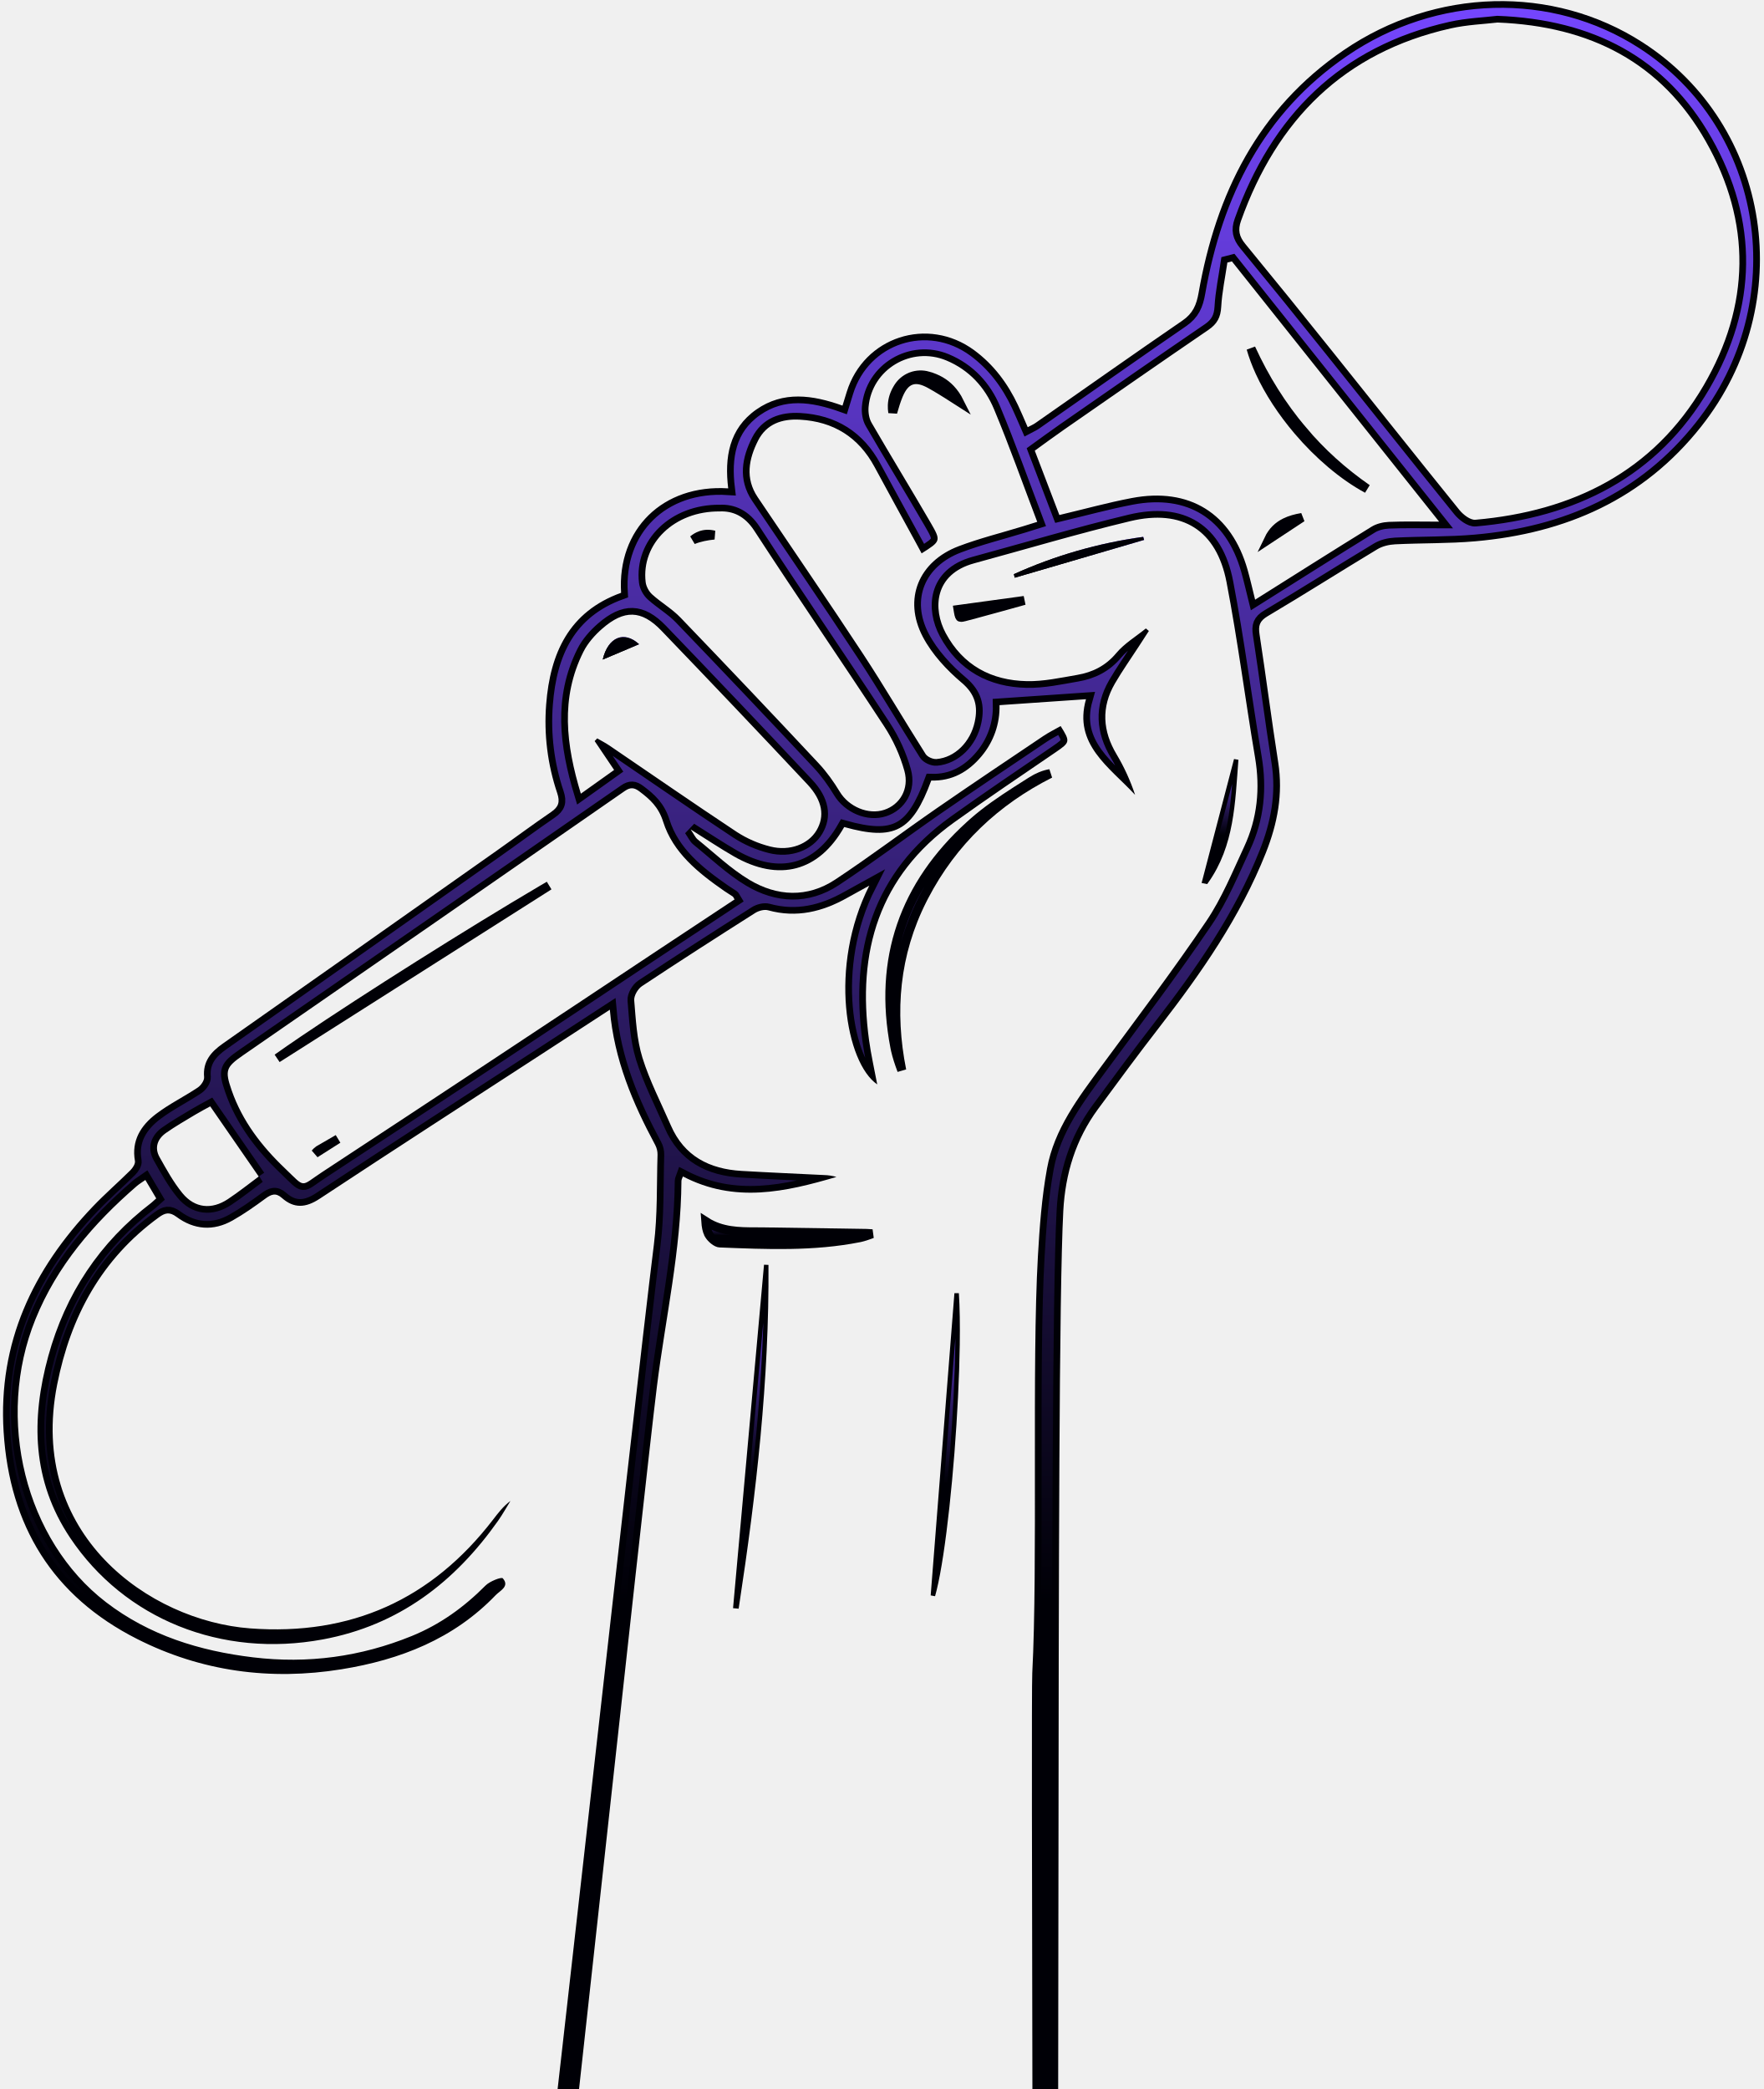
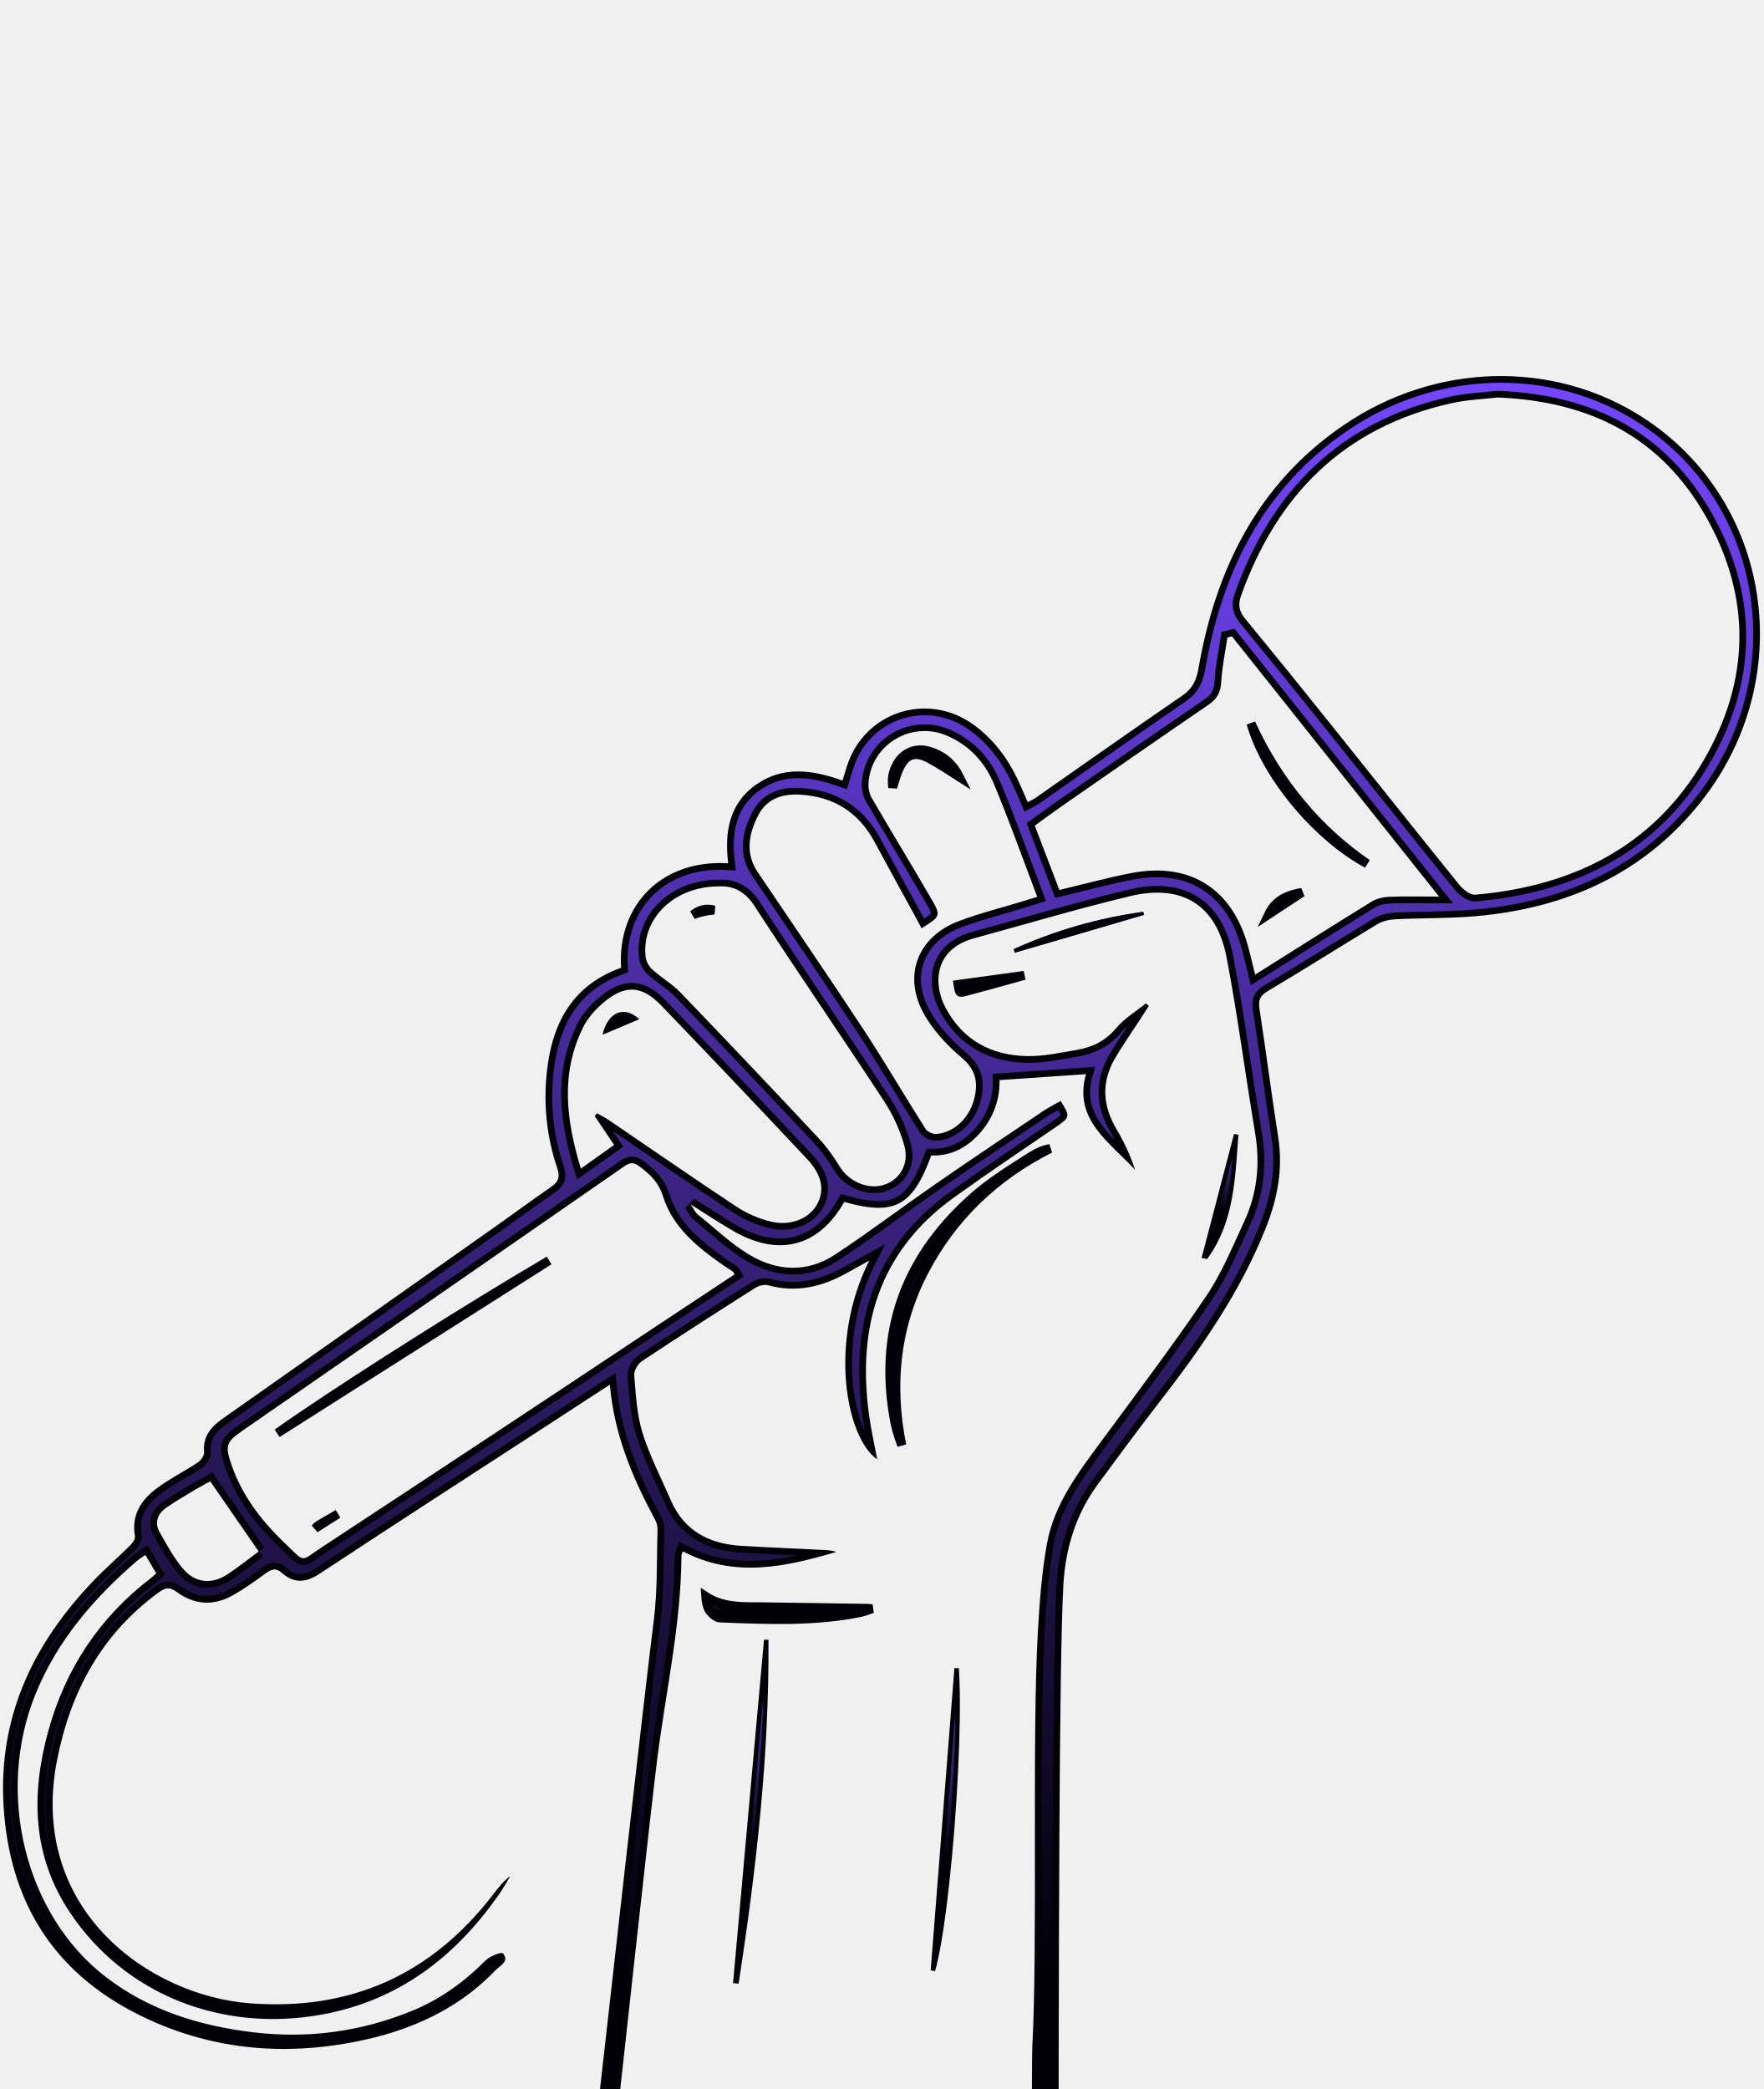
- <svg xmlns="http://www.w3.org/2000/svg" width="395" height="468" viewBox="0 0 395 468" fill="none">
+ <svg xmlns="http://www.w3.org/2000/svg" width="395" height="468" viewBox="0 0 395 300" fill="none">
  <mask id="path-1-inside-1_356_66" fill="white">
    <path d="M35.001 268.476L32.562 264.351C31.814 264.88 31.191 265.25 30.643 265.717C20.987 274.081 12.793 283.576 7.942 295.56C-1.085 317.844 5.668 345.056 23.744 358.934C33.44 366.383 44.716 369.854 56.708 371.296C68.948 372.769 80.782 371.18 92.21 366.53C98.599 363.932 103.962 360.05 108.774 355.205C109.727 354.244 112.329 353.241 112.638 353.591C114.229 355.4 112.021 356.344 111.058 357.347C101.638 367.173 89.639 371.849 76.505 373.968C60.551 376.542 45.121 374.471 30.709 367.176C11.773 357.59 2.137 341.802 0.811 320.775C-0.449 300.785 7.323 284.403 20.821 270.268C23.505 267.457 26.455 264.9 29.215 262.159C29.74 261.637 30.337 260.723 30.231 260.109C29.411 255.505 31.561 252.145 34.917 249.581C37.843 247.346 41.216 245.699 44.293 243.646C45.002 243.173 45.789 242.062 45.725 241.318C45.406 237.792 47.246 235.667 49.895 233.806C70.332 219.443 90.754 205.059 111.162 190.655C115.275 187.755 119.315 184.746 123.469 181.906C125.138 180.764 125.495 179.671 124.829 177.684C122.669 171.285 121.828 164.517 122.356 157.786C123.244 146.323 127.448 137.023 139.14 132.804C138.256 118.564 148.459 108.469 163.135 109.409C162.293 102.488 163.304 96.032 169.425 91.751C175.446 87.538 182.036 88.472 188.739 90.871C189.093 89.721 189.387 88.761 189.685 87.802C193.513 75.472 207.827 70.786 218.26 78.468C222.643 81.696 225.782 85.933 228.079 90.813C228.802 92.349 229.45 93.917 230.234 95.706C230.866 95.367 231.441 95.129 231.938 94.783C242.921 87.117 253.856 79.387 264.901 71.813C267.23 70.216 268.039 68.312 268.515 65.595C272.406 43.41 281.78 24.38 300.991 11.257C321.512 -2.764 347.918 -3.435 367.985 9.49C396.913 28.122 402.983 67.916 381.085 95.586C368.197 111.871 350.796 119.48 330.512 121.263C324.552 121.787 318.537 121.646 312.554 121.943C311.199 122.01 309.703 122.358 308.559 123.049C300.341 127.999 292.245 133.152 283.994 138.044C282.155 139.132 281.875 140.195 282.17 142.117C283.634 151.666 284.856 161.253 286.351 170.798C287.458 177.875 286.188 184.507 283.58 191.073C277.878 205.42 269.189 217.918 259.803 230.029C255.096 236.1 250.535 242.286 245.981 248.473C240.995 255.249 238.647 262.953 238.205 271.282C236.289 307.424 237.949 531.119 236.035 567.26C236.016 567.62 235.94 567.978 235.777 569.173C232.624 565.805 231.15 562.496 231.337 558.496C231.61 552.628 230.946 380.671 231.254 374.805C232.51 350.868 231.147 305.466 232.51 281.535C232.884 274.928 233.374 268.277 234.557 261.781C236.16 252.973 241.525 245.935 246.725 238.881C254.657 228.122 262.724 217.445 270.214 206.384C273.691 201.251 276.083 195.362 278.718 189.7C281.677 183.341 282.332 176.663 281.162 169.711C278.958 156.638 277.277 143.469 274.779 130.455C272.535 118.769 264.881 113.962 253.205 116.756C241.474 119.564 229.897 123.026 218.258 126.193C209.252 128.645 208.951 136.421 211.87 141.848C215.753 149.068 222.091 152.435 230.044 152.598C233.794 152.675 237.587 151.84 241.323 151.197C244.751 150.606 247.671 149.168 250.048 146.334C251.869 144.157 254.455 142.616 256.702 140.792L257.372 141.356C256.634 142.496 255.896 143.635 255.158 144.774C253.354 147.557 251.43 150.271 249.768 153.135C246.675 158.467 247.003 163.747 250.159 169.02C251.859 171.879 253.243 174.914 254.286 178.07C248.516 171.839 240.407 166.779 243.291 156.644L223.919 157.977C224.021 162.139 222.599 166.195 219.919 169.389C216.967 172.929 213.29 175.012 208.625 174.864C204.42 186.278 200.378 188.414 189.126 185.28C183.456 195.271 174.524 197.665 164.362 191.832C161.322 190.086 158.407 188.127 154.72 185.817C155.517 186.977 155.787 187.645 156.278 188.041C160.1 191.124 163.7 194.595 167.878 197.105C174.083 200.83 180.851 201.173 187.073 197.067C194.823 191.95 202.239 186.333 209.884 181.05C217.77 175.594 225.743 170.264 233.699 164.909C234.946 164.069 236.317 163.401 237.611 162.66C239.811 166.152 239.72 166.325 236.529 168.504C228.926 173.697 221.275 178.839 213.795 184.209C196.883 196.35 191.982 213.262 194.692 233.042C195.138 236.305 195.881 239.527 196.518 242.938C189.497 238.124 185.549 216.577 194.742 198.409C192.862 199.447 191.357 200.263 189.867 201.104C184.285 204.261 178.459 205.698 172.059 203.931C171.209 203.697 169.967 204.036 169.181 204.535C160.68 209.93 152.203 215.365 143.814 220.931C142.899 221.54 141.994 223.084 142.081 224.112C142.444 228.426 142.655 232.871 143.922 236.959C145.543 242.174 148.105 247.091 150.291 252.124C153.282 259.021 158.935 261.897 166.12 262.319C172.29 262.681 178.468 262.94 184.64 263.248C185.569 263.273 186.49 263.415 187.383 263.67C175.971 267.031 164.572 269.601 152.997 263.56C152.872 263.925 152.663 264.236 152.661 264.554C152.563 280.074 149.094 295.199 147.177 310.505C144.415 332.588 123.706 524.39 120.979 546.478C120.335 551.687 118.735 556.39 114.538 560.204C114.663 558.03 114.663 555.839 114.949 553.683C119.509 518.647 142.073 313.9 146.483 278.845C147.318 272.201 147.095 265.423 147.304 258.706C147.319 257.947 147.141 257.198 146.788 256.526C141.737 247.132 137.588 237.433 136.621 226.204C131.425 229.588 126.595 232.739 121.76 235.883C105.037 246.755 88.269 257.562 71.622 268.552C68.513 270.603 65.869 270.786 63.146 268.375C61.746 267.134 60.743 267.577 59.44 268.538C57.079 270.276 54.66 271.982 52.107 273.424C47.798 275.861 43.449 275.518 39.518 272.602C37.934 271.426 36.96 271.733 35.589 272.726C22.765 282.064 15.833 294.913 12.808 310.177C6.161 343.718 33.398 363.104 56.031 364.808C78.638 366.504 96.712 358.319 110.454 340.449C111.599 338.959 112.73 337.459 114.35 336.26C113.437 337.733 112.598 339.258 111.601 340.672C101.878 354.464 89.33 364.12 72.337 367.276C49.652 371.497 27.897 362.744 15.693 344.493C7.173 331.751 6.923 317.965 10.816 303.809C14.65 289.862 22.292 278.329 33.875 269.484C34.232 269.19 34.559 268.866 35.001 268.476ZM335.479 5.047C332.532 5.402 328.693 5.535 325.009 6.362C301.069 11.74 286.089 26.875 278.017 49.485C277.276 51.559 277.625 52.997 278.968 54.633C285.533 62.62 292.041 70.651 298.491 78.728C307.984 90.564 317.404 102.459 326.948 114.255C327.796 115.302 329.395 116.543 330.533 116.442C352.346 114.523 370.383 105.65 381.646 86.356C392.08 68.477 392.442 49.838 382.145 31.687C372.179 14.108 356.367 5.871 335.479 5.047ZM164.559 201.5C164.336 201.138 164.277 200.935 164.142 200.844C163.519 200.413 162.86 200.032 162.238 199.602C156.393 195.541 150.748 191.035 148.558 184.093C147.521 180.803 145.625 179.091 143.222 177.288C142.071 176.426 141.238 176.327 139.966 177.209C111.485 196.973 82.982 216.71 54.459 236.418C50.61 239.085 50.355 239.809 51.889 244.24C54.27 251.118 58.603 256.748 63.803 261.708C68.576 266.262 67.147 265.877 72.148 262.593C97.316 246.068 122.435 229.465 147.503 212.787L164.559 201.5ZM275.973 58.554L274.962 58.815C274.476 62.13 273.768 65.433 273.582 68.765C273.458 71.085 272.676 72.564 270.752 73.878C259.925 81.26 249.173 88.76 238.401 96.234C236.158 97.79 233.97 99.415 231.814 100.966L237.325 115.382C242.962 114.044 248.187 112.597 253.497 111.584C266.489 109.101 275.902 114.998 279.497 127.669C280.085 129.743 280.554 131.85 281.179 134.347C290.036 128.775 298.604 123.336 307.242 118.01C308.352 117.325 309.82 116.974 311.143 116.918C314.674 116.77 318.217 116.867 322.4 116.867L275.973 58.554ZM206.464 123.971C205.972 123.058 205.575 122.309 205.168 121.564C202.081 115.91 198.971 110.265 195.91 104.597C192.316 97.94 186.722 94.436 179.181 94.02C175.192 93.8 171.731 94.965 169.832 98.705C167.733 102.843 166.901 107.148 169.74 111.375C177.622 123.096 185.625 134.735 193.379 146.537C198.209 153.889 202.643 161.497 207.361 168.925C207.773 169.574 209.004 170.114 209.799 170.048C213.891 169.713 217.402 166.233 218.369 161.684C219.107 158.228 218.483 155.53 215.429 152.946C212.032 150.072 208.777 146.565 206.731 142.67C202.285 134.198 205.804 125.769 214.751 122.373C219.445 120.592 224.357 119.38 229.171 117.904C230.118 117.614 231.063 117.316 232.366 116.91C229.075 108.258 226.109 99.873 222.686 91.679C220.634 86.763 217.099 82.883 211.993 80.752C204.14 77.482 195.304 82.749 194.582 91.182C194.484 92.338 194.682 93.716 195.251 94.698C199.614 102.227 204.165 109.651 208.532 117.179C210.863 121.204 210.752 121.267 206.464 123.971ZM161.259 114.579C151.047 114.461 143.629 121.835 144.642 130.393C144.758 131.376 145.371 132.504 146.11 133.173C148.135 135.003 150.577 136.41 152.456 138.364C162.847 149.172 173.163 160.051 183.404 171.003C185.201 172.923 186.769 175.115 188.13 177.367C190.151 180.71 194.51 182.617 198.108 181.419C201.562 180.269 203.731 176.778 202.605 172.703C201.612 169.166 200.084 165.801 198.073 162.723C188.468 148.047 178.525 133.59 168.966 118.884C166.777 115.515 164.073 114.457 161.259 114.576V114.579ZM137.577 172.497L133.214 166.022L133.794 165.418C134.716 165.957 135.675 166.443 136.556 167.041C146.059 173.497 155.502 180.054 165.081 186.391C167.385 187.885 169.922 188.987 172.588 189.652C176.963 190.756 181.088 189.088 182.911 186.038C184.801 182.874 184.283 179.361 180.859 175.71C170.018 164.151 159.103 152.659 148.115 141.236C143.657 136.621 139.832 136.577 134.952 140.812C133.265 142.276 131.669 144.086 130.681 146.062C125.512 156.397 126.817 166.893 130.122 177.809L137.577 172.497ZM57.958 263.575L47.095 247.86C46.158 248.378 44.915 249.018 43.721 249.736C41.535 251.054 39.312 252.326 37.226 253.789C35.308 255.134 34.54 257.083 35.75 259.233C37.317 262.018 38.875 264.872 40.893 267.325C43.658 270.686 47.421 271.05 51.044 268.642C53.478 267.025 55.767 265.192 57.961 263.573L57.958 263.575Z" />
  </mask>
  <path d="M35.001 268.476L32.562 264.351C31.814 264.88 31.191 265.25 30.643 265.717C20.987 274.081 12.793 283.576 7.942 295.56C-1.085 317.844 5.668 345.056 23.744 358.934C33.44 366.383 44.716 369.854 56.708 371.296C68.948 372.769 80.782 371.18 92.21 366.53C98.599 363.932 103.962 360.05 108.774 355.205C109.727 354.244 112.329 353.241 112.638 353.591C114.229 355.4 112.021 356.344 111.058 357.347C101.638 367.173 89.639 371.849 76.505 373.968C60.551 376.542 45.121 374.471 30.709 367.176C11.773 357.59 2.137 341.802 0.811 320.775C-0.449 300.785 7.323 284.403 20.821 270.268C23.505 267.457 26.455 264.9 29.215 262.159C29.74 261.637 30.337 260.723 30.231 260.109C29.411 255.505 31.561 252.145 34.917 249.581C37.843 247.346 41.216 245.699 44.293 243.646C45.002 243.173 45.789 242.062 45.725 241.318C45.406 237.792 47.246 235.667 49.895 233.806C70.332 219.443 90.754 205.059 111.162 190.655C115.275 187.755 119.315 184.746 123.469 181.906C125.138 180.764 125.495 179.671 124.829 177.684C122.669 171.285 121.828 164.517 122.356 157.786C123.244 146.323 127.448 137.023 139.14 132.804C138.256 118.564 148.459 108.469 163.135 109.409C162.293 102.488 163.304 96.032 169.425 91.751C175.446 87.538 182.036 88.472 188.739 90.871C189.093 89.721 189.387 88.761 189.685 87.802C193.513 75.472 207.827 70.786 218.26 78.468C222.643 81.696 225.782 85.933 228.079 90.813C228.802 92.349 229.45 93.917 230.234 95.706C230.866 95.367 231.441 95.129 231.938 94.783C242.921 87.117 253.856 79.387 264.901 71.813C267.23 70.216 268.039 68.312 268.515 65.595C272.406 43.41 281.78 24.38 300.991 11.257C321.512 -2.764 347.918 -3.435 367.985 9.49C396.913 28.122 402.983 67.916 381.085 95.586C368.197 111.871 350.796 119.48 330.512 121.263C324.552 121.787 318.537 121.646 312.554 121.943C311.199 122.01 309.703 122.358 308.559 123.049C300.341 127.999 292.245 133.152 283.994 138.044C282.155 139.132 281.875 140.195 282.17 142.117C283.634 151.666 284.856 161.253 286.351 170.798C287.458 177.875 286.188 184.507 283.58 191.073C277.878 205.42 269.189 217.918 259.803 230.029C255.096 236.1 250.535 242.286 245.981 248.473C240.995 255.249 238.647 262.953 238.205 271.282C236.289 307.424 237.949 531.119 236.035 567.26C236.016 567.62 235.94 567.978 235.777 569.173C232.624 565.805 231.15 562.496 231.337 558.496C231.61 552.628 230.946 380.671 231.254 374.805C232.51 350.868 231.147 305.466 232.51 281.535C232.884 274.928 233.374 268.277 234.557 261.781C236.16 252.973 241.525 245.935 246.725 238.881C254.657 228.122 262.724 217.445 270.214 206.384C273.691 201.251 276.083 195.362 278.718 189.7C281.677 183.341 282.332 176.663 281.162 169.711C278.958 156.638 277.277 143.469 274.779 130.455C272.535 118.769 264.881 113.962 253.205 116.756C241.474 119.564 229.897 123.026 218.258 126.193C209.252 128.645 208.951 136.421 211.87 141.848C215.753 149.068 222.091 152.435 230.044 152.598C233.794 152.675 237.587 151.84 241.323 151.197C244.751 150.606 247.671 149.168 250.048 146.334C251.869 144.157 254.455 142.616 256.702 140.792L257.372 141.356C256.634 142.496 255.896 143.635 255.158 144.774C253.354 147.557 251.43 150.271 249.768 153.135C246.675 158.467 247.003 163.747 250.159 169.02C251.859 171.879 253.243 174.914 254.286 178.07C248.516 171.839 240.407 166.779 243.291 156.644L223.919 157.977C224.021 162.139 222.599 166.195 219.919 169.389C216.967 172.929 213.29 175.012 208.625 174.864C204.42 186.278 200.378 188.414 189.126 185.28C183.456 195.271 174.524 197.665 164.362 191.832C161.322 190.086 158.407 188.127 154.72 185.817C155.517 186.977 155.787 187.645 156.278 188.041C160.1 191.124 163.7 194.595 167.878 197.105C174.083 200.83 180.851 201.173 187.073 197.067C194.823 191.95 202.239 186.333 209.884 181.05C217.77 175.594 225.743 170.264 233.699 164.909C234.946 164.069 236.317 163.401 237.611 162.66C239.811 166.152 239.72 166.325 236.529 168.504C228.926 173.697 221.275 178.839 213.795 184.209C196.883 196.35 191.982 213.262 194.692 233.042C195.138 236.305 195.881 239.527 196.518 242.938C189.497 238.124 185.549 216.577 194.742 198.409C192.862 199.447 191.357 200.263 189.867 201.104C184.285 204.261 178.459 205.698 172.059 203.931C171.209 203.697 169.967 204.036 169.181 204.535C160.68 209.93 152.203 215.365 143.814 220.931C142.899 221.54 141.994 223.084 142.081 224.112C142.444 228.426 142.655 232.871 143.922 236.959C145.543 242.174 148.105 247.091 150.291 252.124C153.282 259.021 158.935 261.897 166.12 262.319C172.29 262.681 178.468 262.94 184.64 263.248C185.569 263.273 186.49 263.415 187.383 263.67C175.971 267.031 164.572 269.601 152.997 263.56C152.872 263.925 152.663 264.236 152.661 264.554C152.563 280.074 149.094 295.199 147.177 310.505C144.415 332.588 123.706 524.39 120.979 546.478C120.335 551.687 118.735 556.39 114.538 560.204C114.663 558.03 114.663 555.839 114.949 553.683C119.509 518.647 142.073 313.9 146.483 278.845C147.318 272.201 147.095 265.423 147.304 258.706C147.319 257.947 147.141 257.198 146.788 256.526C141.737 247.132 137.588 237.433 136.621 226.204C131.425 229.588 126.595 232.739 121.76 235.883C105.037 246.755 88.269 257.562 71.622 268.552C68.513 270.603 65.869 270.786 63.146 268.375C61.746 267.134 60.743 267.577 59.44 268.538C57.079 270.276 54.66 271.982 52.107 273.424C47.798 275.861 43.449 275.518 39.518 272.602C37.934 271.426 36.96 271.733 35.589 272.726C22.765 282.064 15.833 294.913 12.808 310.177C6.161 343.718 33.398 363.104 56.031 364.808C78.638 366.504 96.712 358.319 110.454 340.449C111.599 338.959 112.73 337.459 114.35 336.26C113.437 337.733 112.598 339.258 111.601 340.672C101.878 354.464 89.33 364.12 72.337 367.276C49.652 371.497 27.897 362.744 15.693 344.493C7.173 331.751 6.923 317.965 10.816 303.809C14.65 289.862 22.292 278.329 33.875 269.484C34.232 269.19 34.559 268.866 35.001 268.476ZM335.479 5.047C332.532 5.402 328.693 5.535 325.009 6.362C301.069 11.74 286.089 26.875 278.017 49.485C277.276 51.559 277.625 52.997 278.968 54.633C285.533 62.62 292.041 70.651 298.491 78.728C307.984 90.564 317.404 102.459 326.948 114.255C327.796 115.302 329.395 116.543 330.533 116.442C352.346 114.523 370.383 105.65 381.646 86.356C392.08 68.477 392.442 49.838 382.145 31.687C372.179 14.108 356.367 5.871 335.479 5.047ZM164.559 201.5C164.336 201.138 164.277 200.935 164.142 200.844C163.519 200.413 162.86 200.032 162.238 199.602C156.393 195.541 150.748 191.035 148.558 184.093C147.521 180.803 145.625 179.091 143.222 177.288C142.071 176.426 141.238 176.327 139.966 177.209C111.485 196.973 82.982 216.71 54.459 236.418C50.61 239.085 50.355 239.809 51.889 244.24C54.27 251.118 58.603 256.748 63.803 261.708C68.576 266.262 67.147 265.877 72.148 262.593C97.316 246.068 122.435 229.465 147.503 212.787L164.559 201.5ZM275.973 58.554L274.962 58.815C274.476 62.13 273.768 65.433 273.582 68.765C273.458 71.085 272.676 72.564 270.752 73.878C259.925 81.26 249.173 88.76 238.401 96.234C236.158 97.79 233.97 99.415 231.814 100.966L237.325 115.382C242.962 114.044 248.187 112.597 253.497 111.584C266.489 109.101 275.902 114.998 279.497 127.669C280.085 129.743 280.554 131.85 281.179 134.347C290.036 128.775 298.604 123.336 307.242 118.01C308.352 117.325 309.82 116.974 311.143 116.918C314.674 116.77 318.217 116.867 322.4 116.867L275.973 58.554ZM206.464 123.971C205.972 123.058 205.575 122.309 205.168 121.564C202.081 115.91 198.971 110.265 195.91 104.597C192.316 97.94 186.722 94.436 179.181 94.02C175.192 93.8 171.731 94.965 169.832 98.705C167.733 102.843 166.901 107.148 169.74 111.375C177.622 123.096 185.625 134.735 193.379 146.537C198.209 153.889 202.643 161.497 207.361 168.925C207.773 169.574 209.004 170.114 209.799 170.048C213.891 169.713 217.402 166.233 218.369 161.684C219.107 158.228 218.483 155.53 215.429 152.946C212.032 150.072 208.777 146.565 206.731 142.67C202.285 134.198 205.804 125.769 214.751 122.373C219.445 120.592 224.357 119.38 229.171 117.904C230.118 117.614 231.063 117.316 232.366 116.91C229.075 108.258 226.109 99.873 222.686 91.679C220.634 86.763 217.099 82.883 211.993 80.752C204.14 77.482 195.304 82.749 194.582 91.182C194.484 92.338 194.682 93.716 195.251 94.698C199.614 102.227 204.165 109.651 208.532 117.179C210.863 121.204 210.752 121.267 206.464 123.971ZM161.259 114.579C151.047 114.461 143.629 121.835 144.642 130.393C144.758 131.376 145.371 132.504 146.11 133.173C148.135 135.003 150.577 136.41 152.456 138.364C162.847 149.172 173.163 160.051 183.404 171.003C185.201 172.923 186.769 175.115 188.13 177.367C190.151 180.71 194.51 182.617 198.108 181.419C201.562 180.269 203.731 176.778 202.605 172.703C201.612 169.166 200.084 165.801 198.073 162.723C188.468 148.047 178.525 133.59 168.966 118.884C166.777 115.515 164.073 114.457 161.259 114.576V114.579ZM137.577 172.497L133.214 166.022L133.794 165.418C134.716 165.957 135.675 166.443 136.556 167.041C146.059 173.497 155.502 180.054 165.081 186.391C167.385 187.885 169.922 188.987 172.588 189.652C176.963 190.756 181.088 189.088 182.911 186.038C184.801 182.874 184.283 179.361 180.859 175.71C170.018 164.151 159.103 152.659 148.115 141.236C143.657 136.621 139.832 136.577 134.952 140.812C133.265 142.276 131.669 144.086 130.681 146.062C125.512 156.397 126.817 166.893 130.122 177.809L137.577 172.497ZM57.958 263.575L47.095 247.86C46.158 248.378 44.915 249.018 43.721 249.736C41.535 251.054 39.312 252.326 37.226 253.789C35.308 255.134 34.54 257.083 35.75 259.233C37.317 262.018 38.875 264.872 40.893 267.325C43.658 270.686 47.421 271.05 51.044 268.642C53.478 267.025 55.767 265.192 57.961 263.573L57.958 263.575Z" fill="url(#paint0_linear_356_66)" stroke="#000006" stroke-width="3" mask="url(#path-1-inside-1_356_66)" />
  <path d="M235.249 173.312C223.077 179.446 213.435 188.505 207.029 200.813L206.699 201.455C200.468 213.752 199.398 226.669 202.019 239.783C202.002 239.739 201.984 239.695 201.968 239.65C201.419 238.173 200.931 236.721 200.601 235.257L200.469 234.628C196.654 214.837 202.538 198.268 217.279 184.873L217.987 184.237C220.947 181.618 224.262 179.362 227.665 177.173L231.088 174.996C232.435 174.142 233.848 173.543 235.249 173.312Z" fill="url(#paint1_linear_356_66)" stroke="#000006" stroke-width="2" />
  <path d="M158.105 273.646C161.641 275.937 165.607 275.96 169.245 275.962L171.04 275.972C176.817 276.065 182.578 276.139 188.344 276.226L194.113 276.317C194.543 276.325 194.964 276.356 195.39 276.394C195.228 276.455 195.07 276.517 194.914 276.574C194.185 276.843 193.483 277.078 192.782 277.238L192.482 277.303C182.183 279.342 171.745 278.887 161.191 278.463H161.192C160.925 278.452 160.455 278.261 159.915 277.831C159.463 277.47 159.079 277.034 158.846 276.651L158.755 276.491V276.49C158.346 275.698 158.185 274.759 158.105 273.646Z" fill="url(#paint2_linear_356_66)" stroke="#000006" stroke-width="2" />
  <path d="M214.312 289.745C214.514 292.901 214.574 296.851 214.51 301.278C214.404 308.588 213.968 317.149 213.317 325.469C212.666 333.789 211.801 341.86 210.837 348.19C210.355 351.356 209.849 354.079 209.335 356.176C209.222 356.636 209.108 357.065 208.995 357.461C210.791 334.586 212.554 312.15 214.312 289.745Z" fill="url(#paint3_linear_356_66)" stroke="#000006" />
  <path d="M171.656 283.378C171.843 309.065 168.931 334.49 165.051 359.851L164.764 359.825L171.656 283.378Z" fill="url(#paint4_linear_356_66)" stroke="#000006" />
  <path d="M276.935 170.172C276.195 179.77 276.058 189.291 270.226 197.506L269.807 197.424L276.935 170.172Z" fill="url(#paint5_linear_356_66)" stroke="#000006" />
  <path d="M229.471 134.516C225.869 135.523 222.27 136.525 218.661 137.493L215.929 138.219L215.928 138.22C215.384 138.363 215.166 138.308 215.109 138.285C215.09 138.278 215.031 138.259 214.947 138.065C214.849 137.842 214.777 137.519 214.698 137.04C214.673 136.89 214.646 136.725 214.618 136.55L229.471 134.516Z" fill="url(#paint6_linear_356_66)" stroke="#000006" stroke-width="2" />
  <mask id="path-8-inside-2_356_66" fill="white">
    <path d="M227.133 128.631C236.335 124.466 246.095 121.652 256.107 120.275C256.174 120.503 256.241 120.729 256.308 120.955L227.326 129.423C227.263 129.159 227.198 128.896 227.133 128.631Z" />
  </mask>
  <path d="M227.133 128.631C236.335 124.466 246.095 121.652 256.107 120.275C256.174 120.503 256.241 120.729 256.308 120.955L227.326 129.423C227.263 129.159 227.198 128.896 227.133 128.631Z" fill="url(#paint7_linear_356_66)" />
  <path d="M227.133 128.631L226.309 126.809L224.795 127.494L225.191 129.107L227.133 128.631ZM256.107 120.275L258.025 119.707L257.537 118.06L255.835 118.294L256.107 120.275ZM256.308 120.955L256.869 122.874L258.799 122.31L258.225 120.384L256.308 120.955ZM227.326 129.423L225.382 129.891L225.872 131.932L227.887 131.343L227.326 129.423ZM227.958 130.453C236.984 126.368 246.558 123.607 256.379 122.257L255.835 118.294C245.632 119.696 235.686 122.565 226.309 126.809L227.958 130.453ZM254.189 120.843C254.253 121.059 254.324 121.301 254.391 121.525L258.225 120.384C258.157 120.157 258.095 119.946 258.025 119.707L254.189 120.843ZM255.747 119.035L226.765 127.504L227.887 131.343L256.869 122.874L255.747 119.035ZM229.271 128.956C229.206 128.686 229.14 128.417 229.076 128.155L225.191 129.107C225.256 129.375 225.32 129.632 225.382 129.891L229.271 128.956Z" fill="#000006" mask="url(#path-8-inside-2_356_66)" />
  <path d="M62.103 237.091C63.795 235.886 65.779 234.516 67.99 233.017C75.019 228.251 84.325 222.217 93.895 216.183C103.464 210.148 113.29 204.119 121.358 199.364C121.916 199.035 122.466 198.715 123.005 198.399L62.103 237.091Z" fill="url(#paint8_linear_356_66)" stroke="#000006" stroke-width="2" />
  <path d="M70.599 258.412C70.862 258.103 71.11 257.86 71.367 257.684L71.512 257.591C72.91 256.776 74.312 255.967 75.714 255.16L70.599 258.412Z" fill="url(#paint9_linear_356_66)" stroke="#000006" stroke-width="2" />
  <path d="M280.255 78.056C283.345 84.793 287.124 90.834 291.785 96.37V96.369C296.005 101.385 300.798 105.702 306.281 109.511C300.871 106.579 295.412 101.924 290.806 96.515C287.264 92.354 284.269 87.798 282.224 83.333C281.403 81.539 280.741 79.77 280.255 78.056Z" fill="url(#paint10_linear_356_66)" stroke="#000006" stroke-width="2" />
  <path d="M284.187 120.864C285.094 118.966 286.382 117.818 287.878 117.073C289.013 116.508 290.292 116.161 291.677 115.929L284.187 120.864Z" fill="url(#paint11_linear_356_66)" stroke="#000006" stroke-width="2" />
  <path d="M204.167 84.365C205.363 83.919 206.672 83.869 207.898 84.225V84.226L207.908 84.228C209.966 84.801 211.614 85.761 212.933 87.147C213.703 87.956 214.373 88.928 214.949 90.081C213.041 88.858 211.285 87.722 209.518 86.692L208.429 86.072C206.898 85.224 205.433 84.757 204.087 85.242C202.831 85.695 202.009 86.858 201.361 88.338L201.234 88.638L201.233 88.64C200.749 89.824 200.371 91.077 199.994 92.4C199.909 91.847 199.878 91.313 199.897 90.797C199.948 89.477 200.338 88.215 201.104 86.955L201.262 86.703L201.264 86.7C201.91 85.698 202.845 84.915 203.944 84.453L204.167 84.365Z" fill="url(#paint12_linear_356_66)" stroke="#000006" stroke-width="2" />
  <path d="M156.92 119.97C157.843 119.636 158.872 119.584 159.987 119.872C158.368 120.035 156.766 120.335 155.259 120.942C155.794 120.497 156.352 120.175 156.92 119.97Z" fill="url(#paint13_linear_356_66)" stroke="#000006" stroke-width="2" />
  <mask id="path-16-inside-3_356_66" fill="white">
    <path d="M143.172 144.323L135.027 147.761C136.214 142.719 139.806 141.229 143.172 144.323Z" />
  </mask>
  <path d="M143.172 144.323L135.027 147.761C136.214 142.719 139.806 141.229 143.172 144.323Z" fill="url(#paint14_linear_356_66)" />
  <path d="M143.172 144.323L143.949 146.166L146.815 144.956L144.525 142.851L143.172 144.323ZM135.027 147.761L133.081 147.303L132.179 151.135L135.805 149.604L135.027 147.761ZM142.394 142.481L134.25 145.919L135.805 149.604L143.949 146.166L142.394 142.481ZM136.974 148.219C137.492 146.02 138.417 145.104 139.057 144.835C139.577 144.617 140.506 144.589 141.818 145.796L144.525 142.851C142.472 140.963 139.922 140.134 137.508 141.147C135.214 142.11 133.749 144.461 133.081 147.303L136.974 148.219Z" fill="#000006" mask="url(#path-16-inside-3_356_66)" />
  <defs>
    <linearGradient id="paint0_linear_356_66" x1="197.473" y1="0.248" x2="197.473" y2="569.173" gradientUnits="userSpaceOnUse">
      <stop stop-color="#7546FF" />
      <stop offset="0.63" stop-color="#000006" />
    </linearGradient>
    <linearGradient id="paint1_linear_356_66" x1="218.682" y1="172.202" x2="218.682" y2="245.11" gradientUnits="userSpaceOnUse">
      <stop stop-color="#7546FF" />
      <stop offset="0.63" stop-color="#000006" />
    </linearGradient>
    <linearGradient id="paint2_linear_356_66" x1="177.412" y1="271.529" x2="177.412" y2="279.826" gradientUnits="userSpaceOnUse">
      <stop stop-color="#7546FF" />
      <stop offset="0.63" stop-color="#000006" />
    </linearGradient>
    <linearGradient id="paint3_linear_356_66" x1="211.641" y1="284.561" x2="211.641" y2="360.597" gradientUnits="userSpaceOnUse">
      <stop stop-color="#7546FF" />
      <stop offset="0.63" stop-color="#000006" />
    </linearGradient>
    <linearGradient id="paint4_linear_356_66" x1="168.194" y1="282.061" x2="168.194" y2="360.389" gradientUnits="userSpaceOnUse">
      <stop stop-color="#7546FF" />
      <stop offset="0.63" stop-color="#000006" />
    </linearGradient>
    <linearGradient id="paint5_linear_356_66" x1="273.378" y1="168.387" x2="273.378" y2="198.058" gradientUnits="userSpaceOnUse">
      <stop stop-color="#7546FF" />
      <stop offset="0.63" stop-color="#000006" />
    </linearGradient>
    <linearGradient id="paint6_linear_356_66" x1="225.726" y1="132.357" x2="225.726" y2="139.315" gradientUnits="userSpaceOnUse">
      <stop stop-color="#7546FF" />
      <stop offset="0.63" stop-color="#000006" />
    </linearGradient>
    <linearGradient id="paint7_linear_356_66" x1="241.721" y1="120.275" x2="241.721" y2="129.423" gradientUnits="userSpaceOnUse">
      <stop stop-color="#7546FF" />
      <stop offset="0.63" stop-color="#000006" />
    </linearGradient>
    <linearGradient id="paint8_linear_356_66" x1="96.671" y1="189.312" x2="96.671" y2="242.295" gradientUnits="userSpaceOnUse">
      <stop stop-color="#7546FF" />
      <stop offset="0.63" stop-color="#000006" />
    </linearGradient>
    <linearGradient id="paint9_linear_356_66" x1="82.13" y1="242.744" x2="82.13" y2="260.601" gradientUnits="userSpaceOnUse">
      <stop stop-color="#7546FF" />
      <stop offset="0.63" stop-color="#000006" />
    </linearGradient>
    <linearGradient id="paint10_linear_356_66" x1="296.558" y1="70.769" x2="296.558" y2="113.605" gradientUnits="userSpaceOnUse">
      <stop stop-color="#7546FF" />
      <stop offset="0.63" stop-color="#000006" />
    </linearGradient>
    <linearGradient id="paint11_linear_356_66" x1="288.993" y1="114.498" x2="288.993" y2="123.294" gradientUnits="userSpaceOnUse">
      <stop stop-color="#7546FF" />
      <stop offset="0.63" stop-color="#000006" />
    </linearGradient>
    <linearGradient id="paint12_linear_356_66" x1="207.946" y1="82.99" x2="207.946" y2="95.904" gradientUnits="userSpaceOnUse">
      <stop stop-color="#7546FF" />
      <stop offset="0.63" stop-color="#000006" />
    </linearGradient>
    <linearGradient id="paint13_linear_356_66" x1="157.524" y1="118.682" x2="157.524" y2="125.139" gradientUnits="userSpaceOnUse">
      <stop stop-color="#7546FF" />
      <stop offset="0.63" stop-color="#000006" />
    </linearGradient>
    <linearGradient id="paint14_linear_356_66" x1="139.1" y1="142.715" x2="139.1" y2="147.761" gradientUnits="userSpaceOnUse">
      <stop stop-color="#7546FF" />
      <stop offset="0.63" stop-color="#000006" />
    </linearGradient>
  </defs>
</svg>
